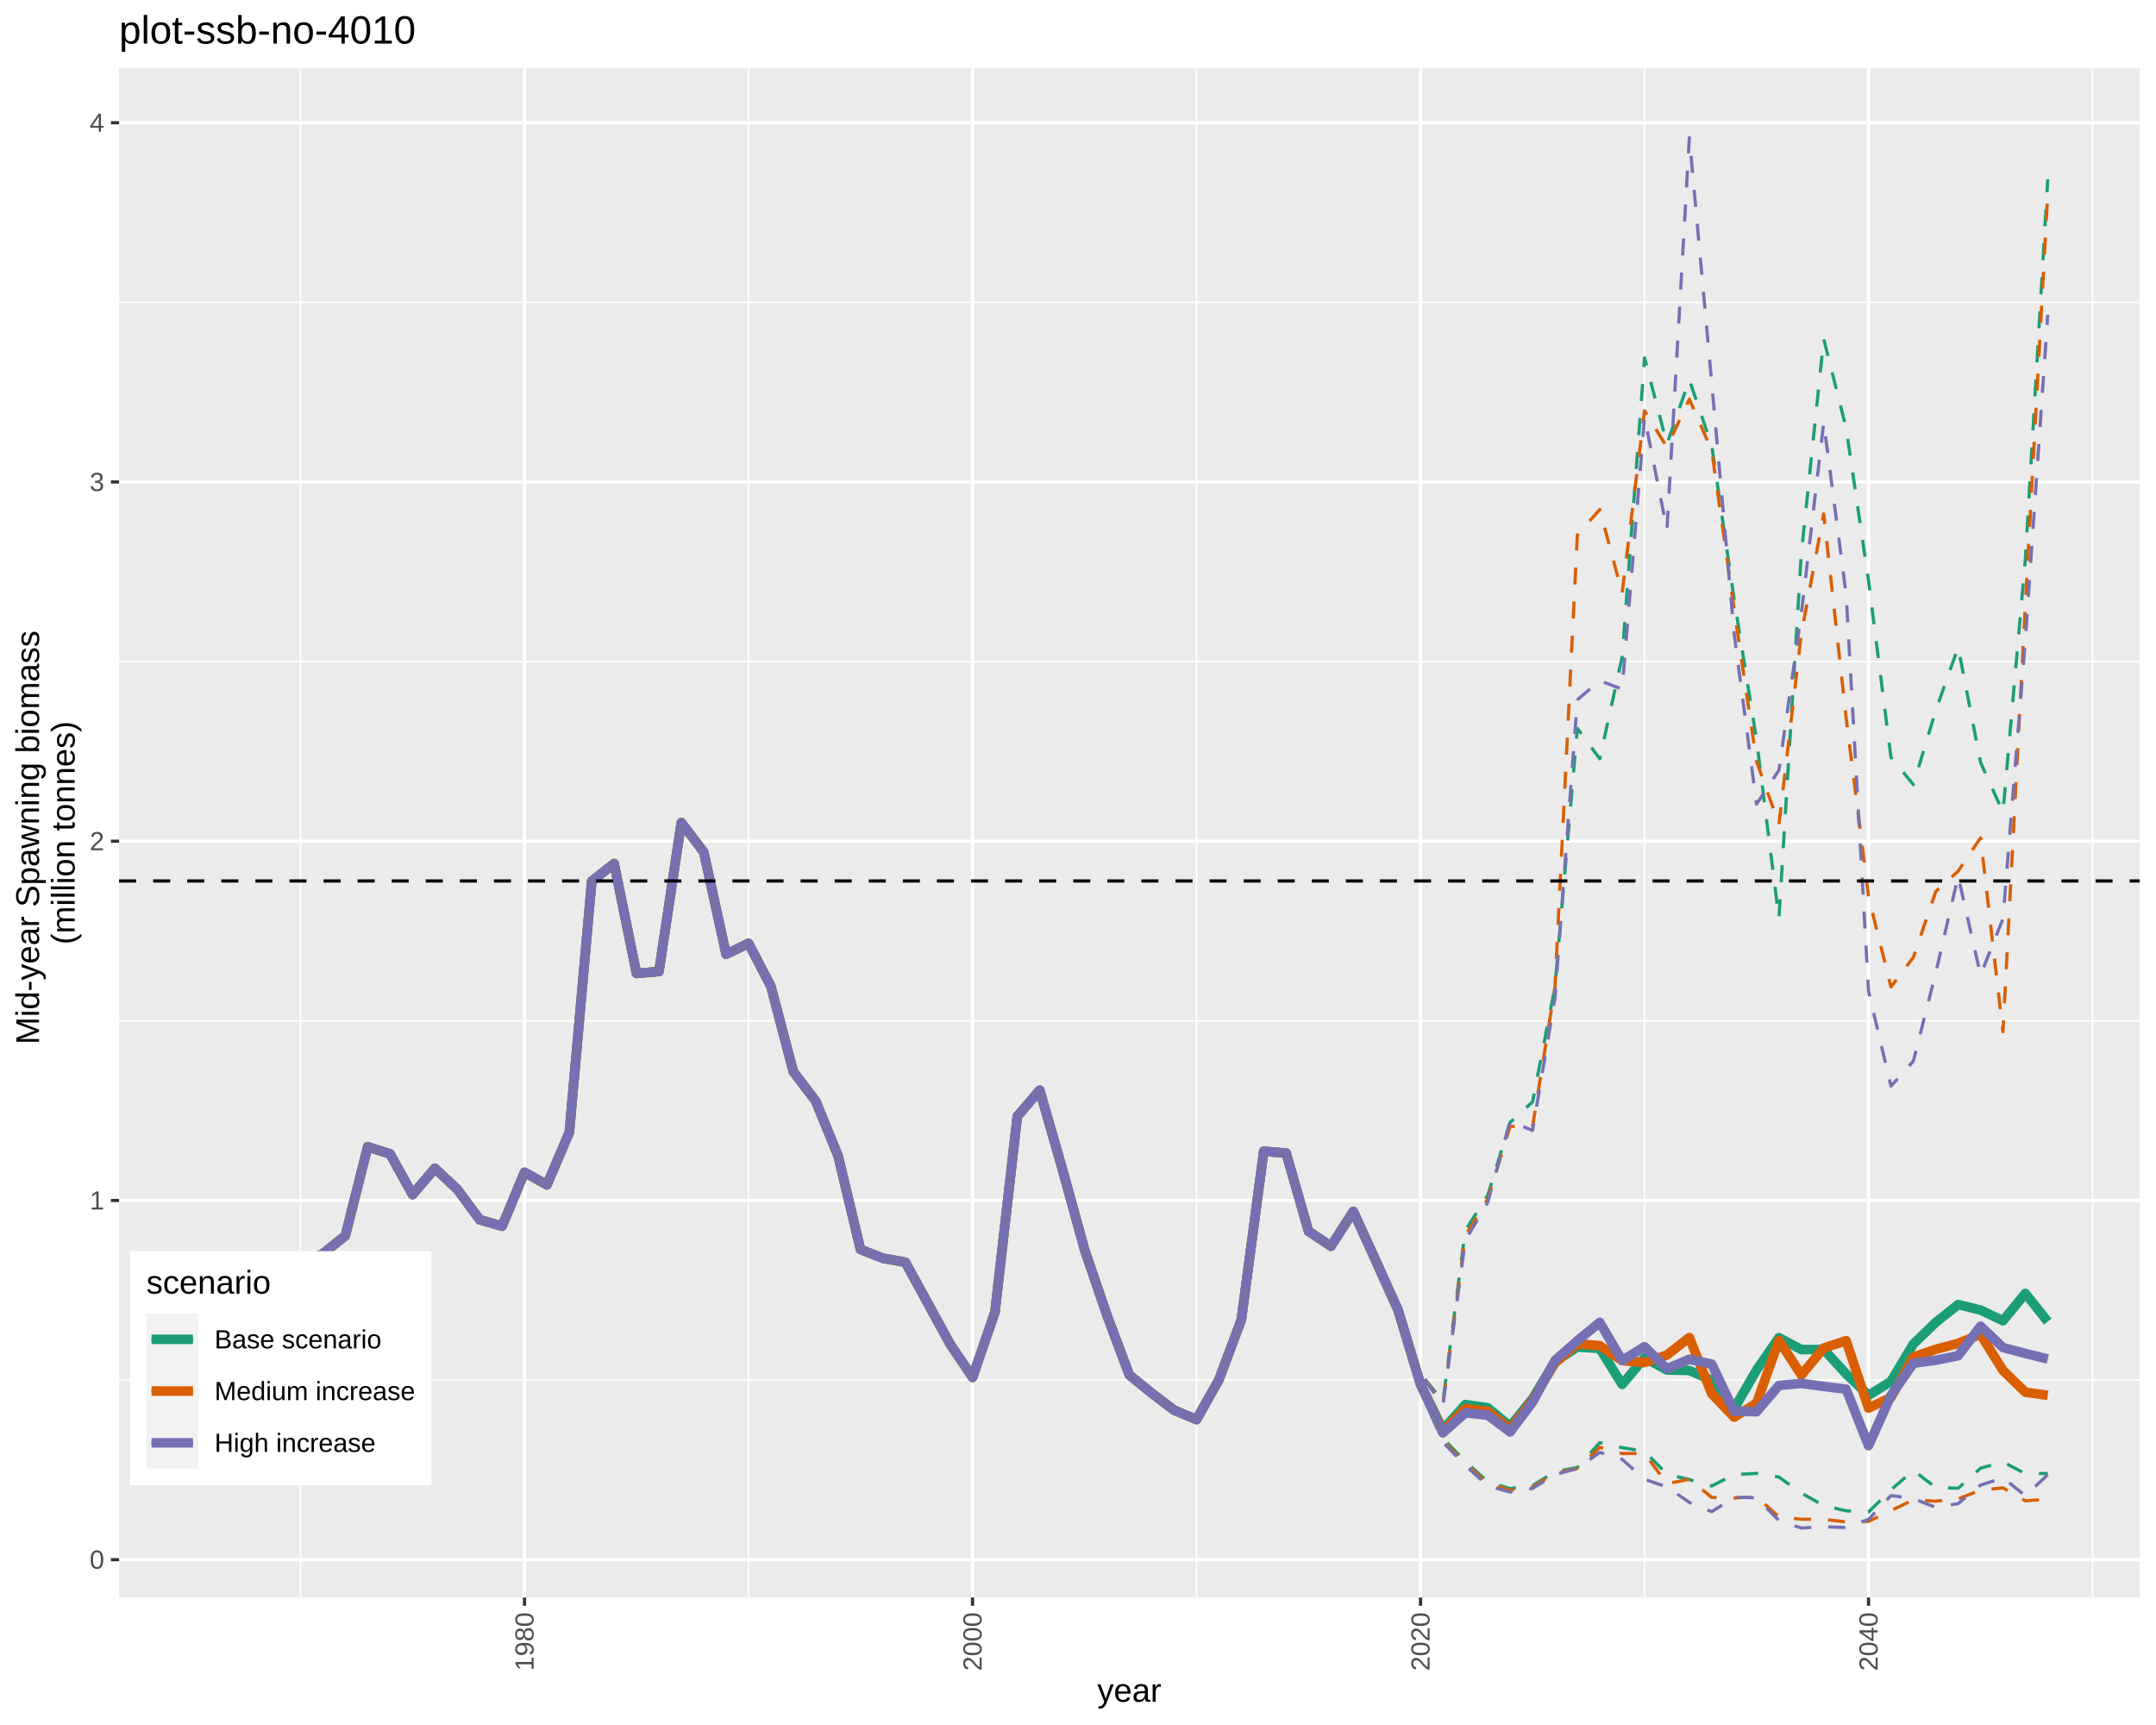
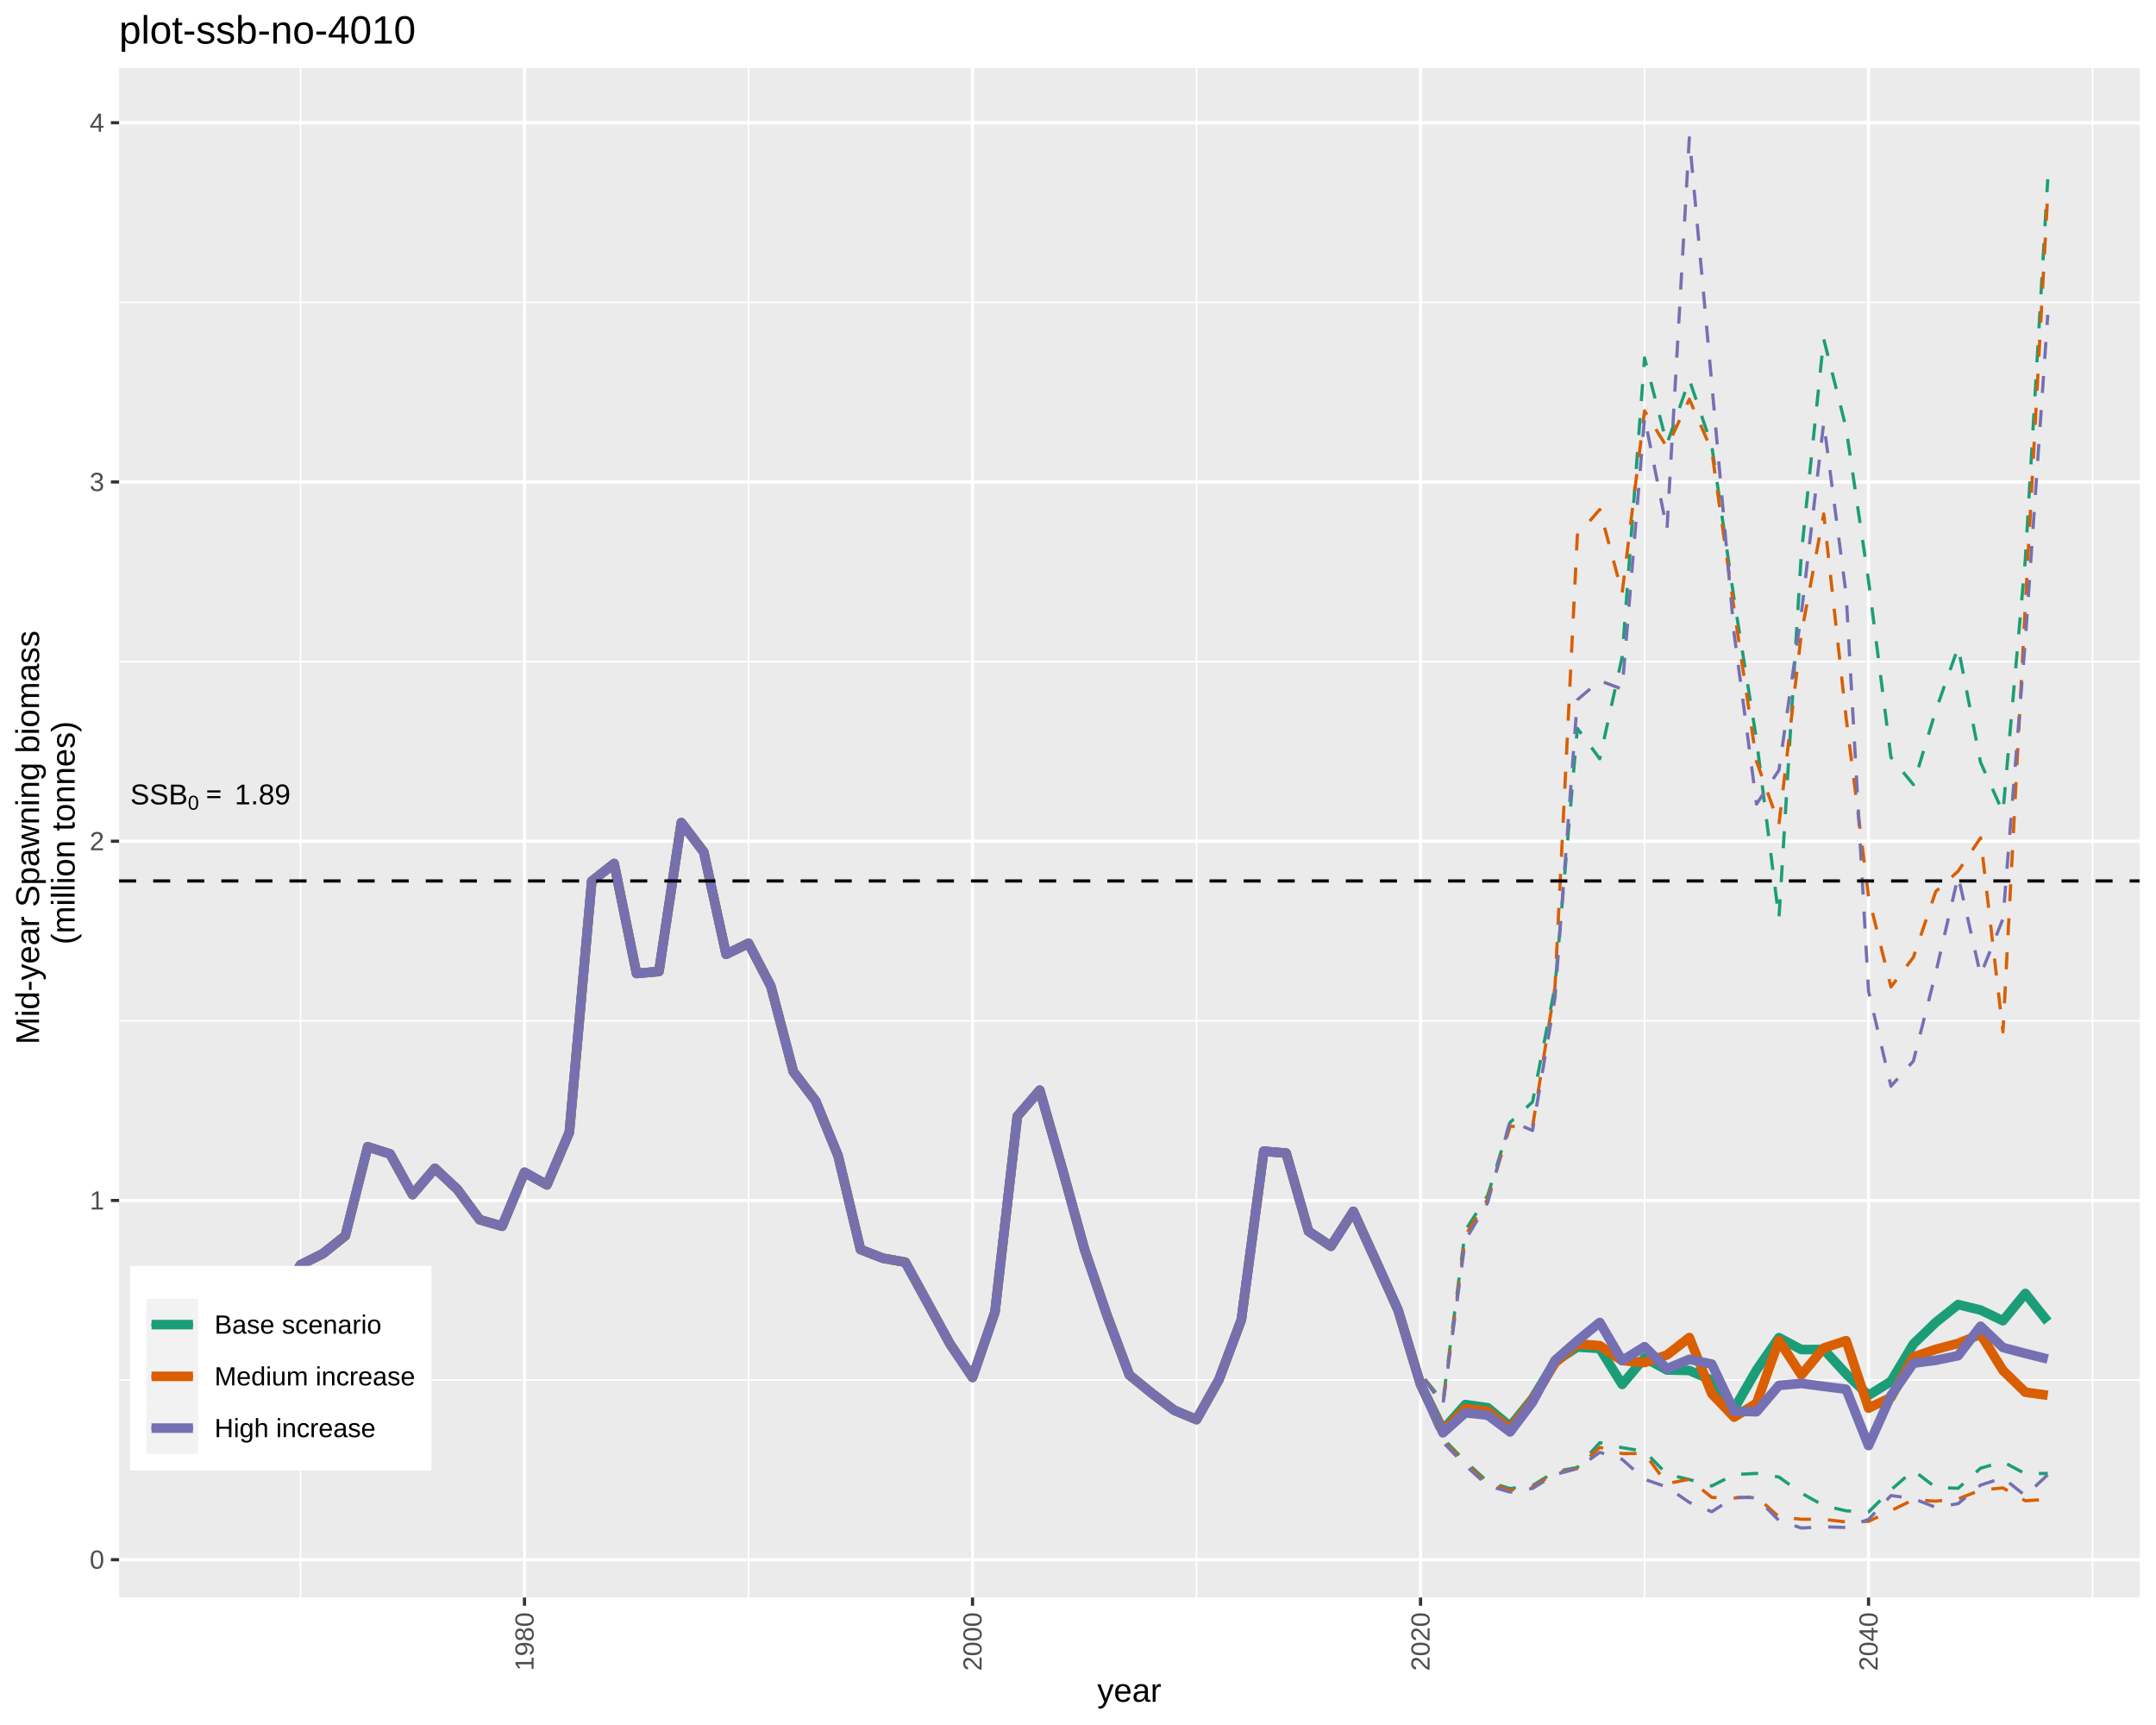
<svg xmlns="http://www.w3.org/2000/svg" viewBox="0 0 720.00 576.00">
  <defs>
    <style type="text/css">
    line, polyline, polygon, path, rect, circle {
      fill: none;
      stroke: #000000;
      stroke-linecap: round;
      stroke-linejoin: round;
      stroke-miterlimit: 10.00;
    }
  </style>
  </defs>
  <rect width="100%" height="100%" style="stroke: none; fill: #FFFFFF;" />
  <rect x="0.00" y="0.00" width="720.00" height="576.00" style="stroke-width: 1.07; stroke: #FFFFFF; fill: #FFFFFF;" />
  <defs>
    <clipPath id="cpMzkuNzd8NzE0LjUyfDUzMy40NHwyMi43Nw==">
      <rect x="39.77" y="22.77" width="674.76" height="510.67" />
    </clipPath>
  </defs>
  <rect x="39.77" y="22.77" width="674.76" height="510.67" style="stroke-width: 1.07; stroke: none; fill: #EBEBEB;" clip-path="url(#cpMzkuNzd8NzE0LjUyfDUzMy40NHwyMi43Nw==)" />
  <polyline points="39.77,460.82 714.52,460.82 " style="stroke-width: 0.53; stroke: #FFFFFF; stroke-linecap: butt;" clip-path="url(#cpMzkuNzd8NzE0LjUyfDUzMy40NHwyMi43Nw==)" />
  <polyline points="39.77,340.87 714.52,340.87 " style="stroke-width: 0.53; stroke: #FFFFFF; stroke-linecap: butt;" clip-path="url(#cpMzkuNzd8NzE0LjUyfDUzMy40NHwyMi43Nw==)" />
  <polyline points="39.77,220.91 714.52,220.91 " style="stroke-width: 0.53; stroke: #FFFFFF; stroke-linecap: butt;" clip-path="url(#cpMzkuNzd8NzE0LjUyfDUzMy40NHwyMi43Nw==)" />
  <polyline points="39.77,100.96 714.52,100.96 " style="stroke-width: 0.53; stroke: #FFFFFF; stroke-linecap: butt;" clip-path="url(#cpMzkuNzd8NzE0LjUyfDUzMy40NHwyMi43Nw==)" />
  <polyline points="100.36,533.44 100.36,22.77 " style="stroke-width: 0.53; stroke: #FFFFFF; stroke-linecap: butt;" clip-path="url(#cpMzkuNzd8NzE0LjUyfDUzMy40NHwyMi43Nw==)" />
  <polyline points="249.97,533.44 249.97,22.77 " style="stroke-width: 0.53; stroke: #FFFFFF; stroke-linecap: butt;" clip-path="url(#cpMzkuNzd8NzE0LjUyfDUzMy40NHwyMi43Nw==)" />
  <polyline points="399.58,533.44 399.58,22.77 " style="stroke-width: 0.53; stroke: #FFFFFF; stroke-linecap: butt;" clip-path="url(#cpMzkuNzd8NzE0LjUyfDUzMy40NHwyMi43Nw==)" />
  <polyline points="549.20,533.44 549.20,22.77 " style="stroke-width: 0.53; stroke: #FFFFFF; stroke-linecap: butt;" clip-path="url(#cpMzkuNzd8NzE0LjUyfDUzMy40NHwyMi43Nw==)" />
  <polyline points="698.81,533.44 698.81,22.77 " style="stroke-width: 0.53; stroke: #FFFFFF; stroke-linecap: butt;" clip-path="url(#cpMzkuNzd8NzE0LjUyfDUzMy40NHwyMi43Nw==)" />
  <polyline points="39.77,520.80 714.52,520.80 " style="stroke-width: 1.07; stroke: #FFFFFF; stroke-linecap: butt;" clip-path="url(#cpMzkuNzd8NzE0LjUyfDUzMy40NHwyMi43Nw==)" />
  <polyline points="39.77,400.85 714.52,400.85 " style="stroke-width: 1.07; stroke: #FFFFFF; stroke-linecap: butt;" clip-path="url(#cpMzkuNzd8NzE0LjUyfDUzMy40NHwyMi43Nw==)" />
  <polyline points="39.77,280.89 714.52,280.89 " style="stroke-width: 1.07; stroke: #FFFFFF; stroke-linecap: butt;" clip-path="url(#cpMzkuNzd8NzE0LjUyfDUzMy40NHwyMi43Nw==)" />
  <polyline points="39.77,160.94 714.52,160.94 " style="stroke-width: 1.07; stroke: #FFFFFF; stroke-linecap: butt;" clip-path="url(#cpMzkuNzd8NzE0LjUyfDUzMy40NHwyMi43Nw==)" />
  <polyline points="39.77,40.98 714.52,40.98 " style="stroke-width: 1.07; stroke: #FFFFFF; stroke-linecap: butt;" clip-path="url(#cpMzkuNzd8NzE0LjUyfDUzMy40NHwyMi43Nw==)" />
  <polyline points="175.16,533.44 175.16,22.77 " style="stroke-width: 1.07; stroke: #FFFFFF; stroke-linecap: butt;" clip-path="url(#cpMzkuNzd8NzE0LjUyfDUzMy40NHwyMi43Nw==)" />
  <polyline points="324.78,533.44 324.78,22.77 " style="stroke-width: 1.07; stroke: #FFFFFF; stroke-linecap: butt;" clip-path="url(#cpMzkuNzd8NzE0LjUyfDUzMy40NHwyMi43Nw==)" />
  <polyline points="474.39,533.44 474.39,22.77 " style="stroke-width: 1.07; stroke: #FFFFFF; stroke-linecap: butt;" clip-path="url(#cpMzkuNzd8NzE0LjUyfDUzMy40NHwyMi43Nw==)" />
  <polyline points="624.00,533.44 624.00,22.77 " style="stroke-width: 1.07; stroke: #FFFFFF; stroke-linecap: butt;" clip-path="url(#cpMzkuNzd8NzE0LjUyfDUzMy40NHwyMi43Nw==)" />
  <polyline points="70.44,432.73 77.92,439.58 85.40,442.43 92.88,435.56 100.36,422.35 107.84,418.60 115.32,412.63 122.80,382.92 130.28,385.33 137.76,398.87 145.24,390.13 152.72,397.12 160.20,407.28 167.68,409.44 175.16,391.45 182.65,395.63 190.13,378.08 197.61,294.26 205.09,288.36 212.57,325.05 220.05,324.39 227.53,274.69 235.01,284.51 242.49,318.63 249.97,315.00 257.45,329.37 264.93,357.83 272.41,367.67 279.89,385.97 287.37,417.22 294.86,420.14 302.34,421.47 309.82,435.14 317.30,448.83 324.78,459.92 332.26,438.15 339.74,372.73 347.22,364.05 354.70,390.10 362.18,417.21 369.66,439.15 377.14,459.10 384.62,465.21 392.10,470.88 399.58,474.01 407.07,460.69 414.55,440.68 422.03,384.41 429.51,385.04 436.99,411.14 444.47,416.12 451.95,404.51 459.43,420.92 466.91,437.56 474.39,462.17 481.87,477.43 489.35,469.00 496.83,470.06 504.31,476.27 511.79,467.03 519.28,454.67 526.76,449.79 534.24,450.27 541.72,462.28 549.20,453.38 556.68,457.46 564.16,457.62 571.64,460.86 579.12,470.42 586.60,457.46 594.08,446.65 601.56,450.64 609.04,450.60 616.52,458.75 624.00,465.92 631.49,461.26 638.97,448.79 646.45,441.57 653.93,435.61 661.41,437.44 668.89,441.01 676.37,431.89 683.85,441.31 " style="stroke-width: 3.20; stroke: #1B9E77; stroke-linecap: butt;" clip-path="url(#cpMzkuNzd8NzE0LjUyfDUzMy40NHwyMi43Nw==)" />
  <polyline points="70.44,432.73 77.92,439.58 85.40,442.43 92.88,435.56 100.36,422.35 107.84,418.60 115.32,412.63 122.80,382.92 130.28,385.33 137.76,398.87 145.24,390.13 152.72,397.12 160.20,407.28 167.68,409.44 175.16,391.45 182.65,395.63 190.13,378.08 197.61,294.26 205.09,288.36 212.57,325.05 220.05,324.39 227.53,274.69 235.01,284.51 242.49,318.63 249.97,315.00 257.45,329.37 264.93,357.83 272.41,367.67 279.89,385.97 287.37,417.22 294.86,420.14 302.34,421.47 309.82,435.14 317.30,448.83 324.78,459.92 332.26,438.15 339.74,372.73 347.22,364.05 354.70,390.10 362.18,417.21 369.66,439.15 377.14,459.10 384.62,465.21 392.10,470.88 399.58,474.01 407.07,460.69 414.55,440.68 422.03,384.41 429.51,385.04 436.99,411.14 444.47,416.12 451.95,404.51 459.43,420.92 466.91,437.51 474.39,462.27 481.87,477.89 489.35,470.34 496.83,471.25 504.31,477.17 511.79,467.55 519.28,455.11 526.76,448.72 534.24,449.34 541.72,454.31 549.20,454.98 556.68,452.45 564.16,446.62 571.64,465.37 579.12,473.20 586.60,468.57 594.08,447.61 601.56,459.12 609.04,450.12 616.52,447.67 624.00,470.20 631.49,466.63 638.97,453.13 646.45,450.56 653.93,448.57 661.41,445.54 668.89,457.60 676.37,464.87 683.85,465.92 " style="stroke-width: 3.20; stroke: #D95F02; stroke-linecap: butt;" clip-path="url(#cpMzkuNzd8NzE0LjUyfDUzMy40NHwyMi43Nw==)" />
  <polyline points="70.44,432.73 77.92,439.58 85.40,442.43 92.88,435.56 100.36,422.35 107.84,418.60 115.32,412.63 122.80,382.92 130.28,385.33 137.76,398.87 145.24,390.13 152.72,397.12 160.20,407.28 167.68,409.44 175.16,391.45 182.65,395.63 190.13,378.08 197.61,294.26 205.09,288.36 212.57,325.05 220.05,324.39 227.53,274.69 235.01,284.51 242.49,318.63 249.97,315.00 257.45,329.37 264.93,357.83 272.41,367.67 279.89,385.97 287.37,417.22 294.86,420.14 302.34,421.47 309.82,435.14 317.30,448.83 324.78,459.92 332.26,438.15 339.74,372.73 347.22,364.05 354.70,390.10 362.18,417.21 369.66,439.15 377.14,459.10 384.62,465.21 392.10,470.88 399.58,474.01 407.07,460.69 414.55,440.68 422.03,384.41 429.51,385.04 436.99,411.14 444.47,416.12 451.95,404.51 459.43,420.92 466.91,437.45 474.39,462.31 481.87,478.45 489.35,471.75 496.83,472.53 504.31,478.14 511.79,468.19 519.28,454.29 526.76,447.70 534.24,441.57 541.72,454.31 549.20,449.67 556.68,457.03 564.16,453.89 571.64,455.48 579.12,471.22 586.60,471.40 594.08,462.61 601.56,461.95 609.04,462.94 616.52,463.88 624.00,482.71 631.49,465.99 638.97,455.20 646.45,454.22 653.93,452.68 661.41,442.85 668.89,449.95 676.37,451.93 683.85,453.79 " style="stroke-width: 3.20; stroke: #7570B3; stroke-linecap: butt;" clip-path="url(#cpMzkuNzd8NzE0LjUyfDUzMy40NHwyMi43Nw==)" />
  <polyline points="70.44,432.73 77.92,439.58 85.40,442.43 92.88,435.56 100.36,422.35 107.84,418.60 115.32,412.63 122.80,382.92 130.28,385.33 137.76,398.87 145.24,390.13 152.72,397.12 160.20,407.28 167.68,409.44 175.16,391.45 182.65,395.63 190.13,378.08 197.61,294.26 205.09,288.36 212.57,325.05 220.05,324.39 227.53,274.69 235.01,284.51 242.49,318.63 249.97,315.00 257.45,329.37 264.93,357.83 272.41,367.67 279.89,385.97 287.37,417.22 294.86,420.14 302.34,421.47 309.82,435.14 317.30,448.83 324.78,459.92 332.26,438.15 339.74,372.73 347.22,364.05 354.70,390.10 362.18,417.21 369.66,439.15 377.14,459.10 384.62,465.21 392.10,470.88 399.58,474.01 407.07,460.69 414.55,440.68 422.03,384.41 429.51,385.04 436.99,411.14 444.47,416.12 451.95,404.51 459.43,420.92 466.91,437.56 474.39,464.07 481.87,480.30 489.35,487.96 496.83,494.78 504.31,497.06 511.79,496.05 519.28,491.40 526.76,490.00 534.24,481.72 541.72,483.40 549.20,484.62 556.68,492.25 564.16,494.04 571.64,496.19 579.12,492.38 586.60,491.99 594.08,493.20 601.56,498.56 609.04,502.74 616.52,504.49 624.00,504.89 631.49,497.50 638.97,490.97 646.45,496.70 653.93,496.95 661.41,490.25 668.89,488.14 676.37,492.09 683.85,492.00 " style="stroke-width: 1.07; stroke: #1B9E77; stroke-dasharray: 5.69,5.69; stroke-linecap: butt;" clip-path="url(#cpMzkuNzd8NzE0LjUyfDUzMy40NHwyMi43Nw==)" />
  <polyline points="70.44,432.73 77.92,439.58 85.40,442.43 92.88,435.56 100.36,422.35 107.84,418.60 115.32,412.63 122.80,382.92 130.28,385.33 137.76,398.87 145.24,390.13 152.72,397.12 160.20,407.28 167.68,409.44 175.16,391.45 182.65,395.63 190.13,378.08 197.61,294.26 205.09,288.36 212.57,325.05 220.05,324.39 227.53,274.69 235.01,284.51 242.49,318.63 249.97,315.00 257.45,329.37 264.93,357.83 272.41,367.67 279.89,385.97 287.37,417.22 294.86,420.14 302.34,421.47 309.82,435.14 317.30,448.83 324.78,459.92 332.26,438.15 339.74,372.73 347.22,364.05 354.70,390.10 362.18,417.21 369.66,439.15 377.14,459.10 384.62,465.21 392.10,470.88 399.58,474.01 407.07,460.69 414.55,440.68 422.03,384.41 429.51,385.04 436.99,411.14 444.47,416.12 451.95,404.51 459.43,420.92 466.91,437.51 474.39,464.12 481.87,481.05 489.35,488.60 496.83,495.43 504.31,497.60 511.79,496.51 519.28,491.87 526.76,490.36 534.24,483.28 541.72,485.36 549.20,485.32 556.68,495.42 564.16,493.94 571.64,500.01 579.12,500.20 586.60,499.78 594.08,506.51 601.56,507.29 609.04,507.35 616.52,508.18 624.00,508.01 631.49,504.42 638.97,500.79 646.45,501.26 653.93,500.52 661.41,497.55 668.89,496.83 676.37,501.13 683.85,500.63 " style="stroke-width: 1.07; stroke: #D95F02; stroke-dasharray: 5.69,5.69; stroke-linecap: butt;" clip-path="url(#cpMzkuNzd8NzE0LjUyfDUzMy40NHwyMi43Nw==)" />
  <polyline points="70.44,432.73 77.92,439.58 85.40,442.43 92.88,435.56 100.36,422.35 107.84,418.60 115.32,412.63 122.80,382.92 130.28,385.33 137.76,398.87 145.24,390.13 152.72,397.12 160.20,407.28 167.68,409.44 175.16,391.45 182.65,395.63 190.13,378.08 197.61,294.26 205.09,288.36 212.57,325.05 220.05,324.39 227.53,274.69 235.01,284.51 242.49,318.63 249.97,315.00 257.45,329.37 264.93,357.83 272.41,367.67 279.89,385.97 287.37,417.22 294.86,420.14 302.34,421.47 309.82,435.14 317.30,448.83 324.78,459.92 332.26,438.15 339.74,372.73 347.22,364.05 354.70,390.10 362.18,417.21 369.66,439.15 377.14,459.10 384.62,465.21 392.10,470.88 399.58,474.01 407.07,460.69 414.55,440.68 422.03,384.41 429.51,385.04 436.99,411.14 444.47,416.12 451.95,404.51 459.43,420.92 466.91,437.45 474.39,464.13 481.87,481.59 489.35,489.31 496.83,496.11 504.31,498.23 511.79,497.00 519.28,492.39 526.76,490.37 534.24,484.95 541.72,487.30 549.20,493.95 556.68,496.55 564.16,501.67 571.64,504.79 579.12,499.95 586.60,500.12 594.08,507.72 601.56,510.23 609.04,509.81 616.52,510.05 624.00,507.34 631.49,499.39 638.97,500.39 646.45,503.33 653.93,502.08 661.41,495.90 668.89,493.46 676.37,499.43 683.85,492.43 " style="stroke-width: 1.07; stroke: #7570B3; stroke-dasharray: 5.69,5.69; stroke-linecap: butt;" clip-path="url(#cpMzkuNzd8NzE0LjUyfDUzMy40NHwyMi43Nw==)" />
  <polyline points="70.44,432.73 77.92,439.58 85.40,442.43 92.88,435.56 100.36,422.35 107.84,418.60 115.32,412.63 122.80,382.92 130.28,385.33 137.76,398.87 145.24,390.13 152.72,397.12 160.20,407.28 167.68,409.44 175.16,391.45 182.65,395.63 190.13,378.08 197.61,294.26 205.09,288.36 212.57,325.05 220.05,324.39 227.53,274.69 235.01,284.51 242.49,318.63 249.97,315.00 257.45,329.37 264.93,357.83 272.41,367.67 279.89,385.97 287.37,417.22 294.86,420.14 302.34,421.47 309.82,435.14 317.30,448.83 324.78,459.92 332.26,438.15 339.74,372.73 347.22,364.05 354.70,390.10 362.18,417.21 369.66,439.15 377.14,459.10 384.62,465.21 392.10,470.88 399.58,474.01 407.07,460.69 414.55,440.68 422.03,384.41 429.51,385.04 436.99,411.14 444.47,416.12 451.95,404.51 459.43,420.92 466.91,437.56 474.39,458.69 481.87,467.93 489.35,410.83 496.83,399.13 504.31,374.76 511.79,367.96 519.28,329.51 526.76,243.20 534.24,253.37 541.72,219.38 549.20,119.50 556.68,148.26 564.16,126.79 571.64,148.80 579.12,200.13 586.60,247.08 594.08,306.67 601.56,184.88 609.04,113.21 616.52,142.99 624.00,193.91 631.49,252.88 638.97,261.98 646.45,237.25 653.93,216.12 661.41,254.56 668.89,271.24 676.37,186.72 683.85,59.84 " style="stroke-width: 1.07; stroke: #1B9E77; stroke-dasharray: 5.69,5.69; stroke-linecap: butt;" clip-path="url(#cpMzkuNzd8NzE0LjUyfDUzMy40NHwyMi43Nw==)" />
  <polyline points="70.44,432.73 77.92,439.58 85.40,442.43 92.88,435.56 100.36,422.35 107.84,418.60 115.32,412.63 122.80,382.92 130.28,385.33 137.76,398.87 145.24,390.13 152.72,397.12 160.20,407.28 167.68,409.44 175.16,391.45 182.65,395.63 190.13,378.08 197.61,294.26 205.09,288.36 212.57,325.05 220.05,324.39 227.53,274.69 235.01,284.51 242.49,318.63 249.97,315.00 257.45,329.37 264.93,357.83 272.41,367.67 279.89,385.97 287.37,417.22 294.86,420.14 302.34,421.47 309.82,435.14 317.30,448.83 324.78,459.92 332.26,438.15 339.74,372.73 347.22,364.05 354.70,390.10 362.18,417.21 369.66,439.15 377.14,459.10 384.62,465.21 392.10,470.88 399.58,474.01 407.07,460.69 414.55,440.68 422.03,384.41 429.51,385.04 436.99,411.14 444.47,416.12 451.95,404.51 459.43,420.92 466.91,437.51 474.39,458.82 481.87,468.73 489.35,412.53 496.83,400.39 504.31,376.10 511.79,376.26 519.28,329.66 526.76,178.67 534.24,170.13 541.72,198.00 549.20,137.19 556.68,149.32 564.16,133.28 571.64,150.46 579.12,203.48 586.60,254.27 594.08,275.23 601.56,211.66 609.04,171.60 616.52,239.70 624.00,299.38 631.49,329.55 638.97,319.65 646.45,297.68 653.93,290.89 661.41,279.76 668.89,344.53 676.37,201.93 683.85,64.78 " style="stroke-width: 1.07; stroke: #D95F02; stroke-dasharray: 5.69,5.69; stroke-linecap: butt;" clip-path="url(#cpMzkuNzd8NzE0LjUyfDUzMy40NHwyMi43Nw==)" />
  <polyline points="70.44,432.73 77.92,439.58 85.40,442.43 92.88,435.56 100.36,422.35 107.84,418.60 115.32,412.63 122.80,382.92 130.28,385.33 137.76,398.87 145.24,390.13 152.72,397.12 160.20,407.28 167.68,409.44 175.16,391.45 182.65,395.63 190.13,378.08 197.61,294.26 205.09,288.36 212.57,325.05 220.05,324.39 227.53,274.69 235.01,284.51 242.49,318.63 249.97,315.00 257.45,329.37 264.93,357.83 272.41,367.67 279.89,385.97 287.37,417.22 294.86,420.14 302.34,421.47 309.82,435.14 317.30,448.83 324.78,459.92 332.26,438.15 339.74,372.73 347.22,364.05 354.70,390.10 362.18,417.21 369.66,439.15 377.14,459.10 384.62,465.21 392.10,470.88 399.58,474.01 407.07,460.69 414.55,440.68 422.03,384.41 429.51,385.04 436.99,411.14 444.47,416.12 451.95,404.51 459.43,420.92 466.91,437.45 474.39,458.90 481.87,469.16 489.35,414.11 496.83,401.51 504.31,374.30 511.79,377.49 519.28,333.33 526.76,233.68 534.24,227.28 541.72,230.11 549.20,139.33 556.68,176.87 564.16,45.98 571.64,127.94 579.12,211.55 586.60,268.49 594.08,257.16 601.56,204.91 609.04,141.10 616.52,198.47 624.00,331.00 631.49,362.68 638.97,354.32 646.45,324.83 653.93,292.57 661.41,325.60 668.89,306.81 676.37,213.74 683.85,105.12 " style="stroke-width: 1.07; stroke: #7570B3; stroke-dasharray: 5.69,5.69; stroke-linecap: butt;" clip-path="url(#cpMzkuNzd8NzE0LjUyfDUzMy40NHwyMi43Nw==)" />
  <line x1="39.77" y1="294.16" x2="714.52" y2="294.16" style="stroke-width: 1.07; stroke-dasharray: 5.69,5.69; stroke-linecap: butt;" clip-path="url(#cpMzkuNzd8NzE0LjUyfDUzMy40NHwyMi43Nw==)" />
+   <g clip-path="url(#cpMzkuNzd8NzE0LjUyfDUzMy40NHwyMi43Nw==)">
+     <text x="43.51" y="268.59" style="font-size: 9.60px; font-family: Liberation Sans;" textLength="19.22px" lengthAdjust="spacingAndGlyphs">SSB</text>
+   </g>
+   <g clip-path="url(#cpMzkuNzd8NzE0LjUyfDUzMy40NHwyMi43Nw==)">
+     <text x="62.72" y="270.37" style="font-size: 6.72px; font-family: Liberation Sans;" textLength="3.73px" lengthAdjust="spacingAndGlyphs">0</text>
+   </g>
+   <g clip-path="url(#cpMzkuNzd8NzE0LjUyfDUzMy40NHwyMi43Nw==)">
+     <text x="68.68" y="268.59" style="font-size: 9.60px; font-family: Symbola;" textLength="7.45px" lengthAdjust="spacingAndGlyphs">=</text>
+   </g>
+   <g clip-path="url(#cpMzkuNzd8NzE0LjUyfDUzMy40NHwyMi43Nw==)">
+     <text x="78.35" y="268.59" style="font-size: 9.60px; font-family: Liberation Sans;" textLength="18.66px" lengthAdjust="spacingAndGlyphs">1.89</text>
+   </g>
  <defs>
    <clipPath id="cpMC4wMHw3MjAuMDB8NTc2LjAwfDAuMDA=">
      <rect x="0.00" y="0.00" width="720.00" height="576.00" />
    </clipPath>
  </defs>
  <g clip-path="url(#cpMC4wMHw3MjAuMDB8NTc2LjAwfDAuMDA=)">
    <text x="29.94" y="523.82" style="font-size: 8.80px; fill: #4D4D4D; font-family: Liberation Sans;" textLength="4.89px" lengthAdjust="spacingAndGlyphs">0</text>
  </g>
  <g clip-path="url(#cpMC4wMHw3MjAuMDB8NTc2LjAwfDAuMDA=)">
    <text x="29.94" y="403.87" style="font-size: 8.80px; fill: #4D4D4D; font-family: Liberation Sans;" textLength="4.89px" lengthAdjust="spacingAndGlyphs">1</text>
  </g>
  <g clip-path="url(#cpMC4wMHw3MjAuMDB8NTc2LjAwfDAuMDA=)">
    <text x="29.94" y="283.92" style="font-size: 8.80px; fill: #4D4D4D; font-family: Liberation Sans;" textLength="4.89px" lengthAdjust="spacingAndGlyphs">2</text>
  </g>
  <g clip-path="url(#cpMC4wMHw3MjAuMDB8NTc2LjAwfDAuMDA=)">
    <text x="29.94" y="163.96" style="font-size: 8.80px; fill: #4D4D4D; font-family: Liberation Sans;" textLength="4.89px" lengthAdjust="spacingAndGlyphs">3</text>
  </g>
  <g clip-path="url(#cpMC4wMHw3MjAuMDB8NTc2LjAwfDAuMDA=)">
    <text x="29.94" y="44.01" style="font-size: 8.80px; fill: #4D4D4D; font-family: Liberation Sans;" textLength="4.89px" lengthAdjust="spacingAndGlyphs">4</text>
  </g>
  <polyline points="37.03,520.80 39.77,520.80 " style="stroke-width: 1.07; stroke: #333333; stroke-linecap: butt;" clip-path="url(#cpMC4wMHw3MjAuMDB8NTc2LjAwfDAuMDA=)" />
  <polyline points="37.03,400.85 39.77,400.85 " style="stroke-width: 1.07; stroke: #333333; stroke-linecap: butt;" clip-path="url(#cpMC4wMHw3MjAuMDB8NTc2LjAwfDAuMDA=)" />
  <polyline points="37.03,280.89 39.77,280.89 " style="stroke-width: 1.07; stroke: #333333; stroke-linecap: butt;" clip-path="url(#cpMC4wMHw3MjAuMDB8NTc2LjAwfDAuMDA=)" />
  <polyline points="37.03,160.94 39.77,160.94 " style="stroke-width: 1.07; stroke: #333333; stroke-linecap: butt;" clip-path="url(#cpMC4wMHw3MjAuMDB8NTc2LjAwfDAuMDA=)" />
  <polyline points="37.03,40.98 39.77,40.98 " style="stroke-width: 1.07; stroke: #333333; stroke-linecap: butt;" clip-path="url(#cpMC4wMHw3MjAuMDB8NTc2LjAwfDAuMDA=)" />
  <polyline points="175.16,536.18 175.16,533.44 " style="stroke-width: 1.07; stroke: #333333; stroke-linecap: butt;" clip-path="url(#cpMC4wMHw3MjAuMDB8NTc2LjAwfDAuMDA=)" />
  <polyline points="324.78,536.18 324.78,533.44 " style="stroke-width: 1.07; stroke: #333333; stroke-linecap: butt;" clip-path="url(#cpMC4wMHw3MjAuMDB8NTc2LjAwfDAuMDA=)" />
  <polyline points="474.39,536.18 474.39,533.44 " style="stroke-width: 1.07; stroke: #333333; stroke-linecap: butt;" clip-path="url(#cpMC4wMHw3MjAuMDB8NTc2LjAwfDAuMDA=)" />
  <polyline points="624.00,536.18 624.00,533.44 " style="stroke-width: 1.07; stroke: #333333; stroke-linecap: butt;" clip-path="url(#cpMC4wMHw3MjAuMDB8NTc2LjAwfDAuMDA=)" />
  <g clip-path="url(#cpMC4wMHw3MjAuMDB8NTc2LjAwfDAuMDA=)">
    <text transform="translate(178.19,557.94) rotate(-90)" style="font-size: 8.80px; fill: #4D4D4D; font-family: Liberation Sans;" textLength="19.56px" lengthAdjust="spacingAndGlyphs">1980</text>
  </g>
  <g clip-path="url(#cpMC4wMHw3MjAuMDB8NTc2LjAwfDAuMDA=)">
    <text transform="translate(327.80,557.94) rotate(-90)" style="font-size: 8.80px; fill: #4D4D4D; font-family: Liberation Sans;" textLength="19.56px" lengthAdjust="spacingAndGlyphs">2000</text>
  </g>
  <g clip-path="url(#cpMC4wMHw3MjAuMDB8NTc2LjAwfDAuMDA=)">
    <text transform="translate(477.41,557.94) rotate(-90)" style="font-size: 8.80px; fill: #4D4D4D; font-family: Liberation Sans;" textLength="19.56px" lengthAdjust="spacingAndGlyphs">2020</text>
  </g>
  <g clip-path="url(#cpMC4wMHw3MjAuMDB8NTc2LjAwfDAuMDA=)">
    <text transform="translate(627.03,557.94) rotate(-90)" style="font-size: 8.80px; fill: #4D4D4D; font-family: Liberation Sans;" textLength="19.56px" lengthAdjust="spacingAndGlyphs">2040</text>
  </g>
  <g clip-path="url(#cpMC4wMHw3MjAuMDB8NTc2LjAwfDAuMDA=)">
    <text x="366.44" y="568.24" style="font-size: 11.00px; font-family: Liberation Sans;" textLength="21.41px" lengthAdjust="spacingAndGlyphs">year</text>
  </g>
  <g clip-path="url(#cpMC4wMHw3MjAuMDB8NTc2LjAwfDAuMDA=)">
    <text transform="translate(13.04,348.75) rotate(-90)" style="font-size: 11.00px; font-family: Liberation Sans;" textLength="141.28px" lengthAdjust="spacingAndGlyphs">Mid-year Spawning biomass </text>
  </g>
  <g clip-path="url(#cpMC4wMHw3MjAuMDB8NTc2LjAwfDAuMDA=)">
    <text transform="translate(24.92,315.40) rotate(-90)" style="font-size: 11.00px; font-family: Liberation Sans;" textLength="74.59px" lengthAdjust="spacingAndGlyphs">(million tonnes)</text>
  </g>
-   <rect x="43.40" y="417.78" width="100.69" height="78.12" style="stroke-width: 1.07; stroke: none; fill: #FFFFFF;" clip-path="url(#cpMC4wMHw3MjAuMDB8NTc2LjAwfDAuMDA=)" />
+   <rect x="43.40" y="422.70" width="100.69" height="68.28" style="stroke-width: 1.07; stroke: none; fill: #FFFFFF;" clip-path="url(#cpMC4wMHw3MjAuMDB8NTc2LjAwfDAuMDA=)" />
+   <rect x="48.88" y="433.66" width="17.28" height="17.28" style="stroke-width: 1.07; stroke: none; fill: #F2F2F2;" clip-path="url(#cpMC4wMHw3MjAuMDB8NTc2LjAwfDAuMDA=)" />
+   <line x1="50.61" y1="442.30" x2="64.43" y2="442.30" style="stroke-width: 3.20; stroke: #1B9E77; stroke-linecap: butt;" clip-path="url(#cpMC4wMHw3MjAuMDB8NTc2LjAwfDAuMDA=)" />
+   <line x1="50.61" y1="442.30" x2="64.43" y2="442.30" style="stroke-width: 1.07; stroke: #1B9E77; stroke-dasharray: 5.69,5.69; stroke-linecap: butt;" clip-path="url(#cpMC4wMHw3MjAuMDB8NTc2LjAwfDAuMDA=)" />
+   <line x1="50.61" y1="442.30" x2="64.43" y2="442.30" style="stroke-width: 1.07; stroke: #1B9E77; stroke-dasharray: 5.69,5.69; stroke-linecap: butt;" clip-path="url(#cpMC4wMHw3MjAuMDB8NTc2LjAwfDAuMDA=)" />
+   <rect x="48.88" y="450.94" width="17.28" height="17.28" style="stroke-width: 1.07; stroke: none; fill: #F2F2F2;" clip-path="url(#cpMC4wMHw3MjAuMDB8NTc2LjAwfDAuMDA=)" />
+   <line x1="50.61" y1="459.58" x2="64.43" y2="459.58" style="stroke-width: 3.20; stroke: #D95F02; stroke-linecap: butt;" clip-path="url(#cpMC4wMHw3MjAuMDB8NTc2LjAwfDAuMDA=)" />
+   <line x1="50.61" y1="459.58" x2="64.43" y2="459.58" style="stroke-width: 1.07; stroke: #D95F02; stroke-dasharray: 5.69,5.69; stroke-linecap: butt;" clip-path="url(#cpMC4wMHw3MjAuMDB8NTc2LjAwfDAuMDA=)" />
+   <line x1="50.61" y1="459.58" x2="64.43" y2="459.58" style="stroke-width: 1.07; stroke: #D95F02; stroke-dasharray: 5.69,5.69; stroke-linecap: butt;" clip-path="url(#cpMC4wMHw3MjAuMDB8NTc2LjAwfDAuMDA=)" />
+   <rect x="48.88" y="468.22" width="17.28" height="17.28" style="stroke-width: 1.07; stroke: none; fill: #F2F2F2;" clip-path="url(#cpMC4wMHw3MjAuMDB8NTc2LjAwfDAuMDA=)" />
+   <line x1="50.61" y1="476.86" x2="64.43" y2="476.86" style="stroke-width: 3.20; stroke: #7570B3; stroke-linecap: butt;" clip-path="url(#cpMC4wMHw3MjAuMDB8NTc2LjAwfDAuMDA=)" />
+   <line x1="50.61" y1="476.86" x2="64.43" y2="476.86" style="stroke-width: 1.07; stroke: #7570B3; stroke-dasharray: 5.69,5.69; stroke-linecap: butt;" clip-path="url(#cpMC4wMHw3MjAuMDB8NTc2LjAwfDAuMDA=)" />
+   <line x1="50.61" y1="476.86" x2="64.43" y2="476.86" style="stroke-width: 1.07; stroke: #7570B3; stroke-dasharray: 5.69,5.69; stroke-linecap: butt;" clip-path="url(#cpMC4wMHw3MjAuMDB8NTc2LjAwfDAuMDA=)" />
  <g clip-path="url(#cpMC4wMHw3MjAuMDB8NTc2LjAwfDAuMDA=)">
-     <text x="48.88" y="431.96" style="font-size: 11.00px; font-family: Liberation Sans;" textLength="41.59px" lengthAdjust="spacingAndGlyphs">scenario</text>
-   </g>
-   <rect x="48.88" y="438.58" width="17.28" height="17.28" style="stroke-width: 1.07; stroke: none; fill: #F2F2F2;" clip-path="url(#cpMC4wMHw3MjAuMDB8NTc2LjAwfDAuMDA=)" />
-   <line x1="50.61" y1="447.22" x2="64.43" y2="447.22" style="stroke-width: 3.20; stroke: #1B9E77; stroke-linecap: butt;" clip-path="url(#cpMC4wMHw3MjAuMDB8NTc2LjAwfDAuMDA=)" />
-   <line x1="50.61" y1="447.22" x2="64.43" y2="447.22" style="stroke-width: 1.07; stroke: #1B9E77; stroke-dasharray: 5.69,5.69; stroke-linecap: butt;" clip-path="url(#cpMC4wMHw3MjAuMDB8NTc2LjAwfDAuMDA=)" />
-   <line x1="50.61" y1="447.22" x2="64.43" y2="447.22" style="stroke-width: 1.07; stroke: #1B9E77; stroke-dasharray: 5.69,5.69; stroke-linecap: butt;" clip-path="url(#cpMC4wMHw3MjAuMDB8NTc2LjAwfDAuMDA=)" />
-   <rect x="48.88" y="455.86" width="17.28" height="17.28" style="stroke-width: 1.07; stroke: none; fill: #F2F2F2;" clip-path="url(#cpMC4wMHw3MjAuMDB8NTc2LjAwfDAuMDA=)" />
-   <line x1="50.61" y1="464.50" x2="64.43" y2="464.50" style="stroke-width: 3.20; stroke: #D95F02; stroke-linecap: butt;" clip-path="url(#cpMC4wMHw3MjAuMDB8NTc2LjAwfDAuMDA=)" />
-   <line x1="50.61" y1="464.50" x2="64.43" y2="464.50" style="stroke-width: 1.07; stroke: #D95F02; stroke-dasharray: 5.69,5.69; stroke-linecap: butt;" clip-path="url(#cpMC4wMHw3MjAuMDB8NTc2LjAwfDAuMDA=)" />
-   <line x1="50.61" y1="464.50" x2="64.43" y2="464.50" style="stroke-width: 1.07; stroke: #D95F02; stroke-dasharray: 5.69,5.69; stroke-linecap: butt;" clip-path="url(#cpMC4wMHw3MjAuMDB8NTc2LjAwfDAuMDA=)" />
-   <rect x="48.88" y="473.14" width="17.28" height="17.28" style="stroke-width: 1.07; stroke: none; fill: #F2F2F2;" clip-path="url(#cpMC4wMHw3MjAuMDB8NTc2LjAwfDAuMDA=)" />
-   <line x1="50.61" y1="481.78" x2="64.43" y2="481.78" style="stroke-width: 3.20; stroke: #7570B3; stroke-linecap: butt;" clip-path="url(#cpMC4wMHw3MjAuMDB8NTc2LjAwfDAuMDA=)" />
-   <line x1="50.61" y1="481.78" x2="64.43" y2="481.78" style="stroke-width: 1.07; stroke: #7570B3; stroke-dasharray: 5.69,5.69; stroke-linecap: butt;" clip-path="url(#cpMC4wMHw3MjAuMDB8NTc2LjAwfDAuMDA=)" />
-   <line x1="50.61" y1="481.78" x2="64.43" y2="481.78" style="stroke-width: 1.07; stroke: #7570B3; stroke-dasharray: 5.69,5.69; stroke-linecap: butt;" clip-path="url(#cpMC4wMHw3MjAuMDB8NTc2LjAwfDAuMDA=)" />
-   <g clip-path="url(#cpMC4wMHw3MjAuMDB8NTc2LjAwfDAuMDA=)">
-     <text x="71.64" y="450.25" style="font-size: 8.80px; font-family: Liberation Sans;" textLength="55.75px" lengthAdjust="spacingAndGlyphs">Base scenario</text>
+     <text x="71.64" y="445.33" style="font-size: 8.80px; font-family: Liberation Sans;" textLength="55.75px" lengthAdjust="spacingAndGlyphs">Base scenario</text>
  </g>
  <g clip-path="url(#cpMC4wMHw3MjAuMDB8NTc2LjAwfDAuMDA=)">
-     <text x="71.64" y="467.53" style="font-size: 8.80px; font-family: Liberation Sans;" textLength="66.97px" lengthAdjust="spacingAndGlyphs">Medium increase</text>
+     <text x="71.64" y="462.61" style="font-size: 8.80px; font-family: Liberation Sans;" textLength="66.97px" lengthAdjust="spacingAndGlyphs">Medium increase</text>
  </g>
  <g clip-path="url(#cpMC4wMHw3MjAuMDB8NTc2LjAwfDAuMDA=)">
-     <text x="71.64" y="484.81" style="font-size: 8.80px; font-family: Liberation Sans;" textLength="53.78px" lengthAdjust="spacingAndGlyphs">High increase</text>
+     <text x="71.64" y="479.89" style="font-size: 8.80px; font-family: Liberation Sans;" textLength="53.78px" lengthAdjust="spacingAndGlyphs">High increase</text>
  </g>
  <g clip-path="url(#cpMC4wMHw3MjAuMDB8NTc2LjAwfDAuMDA=)">
    <text x="39.77" y="14.56" style="font-size: 13.20px; font-family: Liberation Sans;" textLength="98.91px" lengthAdjust="spacingAndGlyphs">plot-ssb-no-4010</text>
  </g>
</svg>
